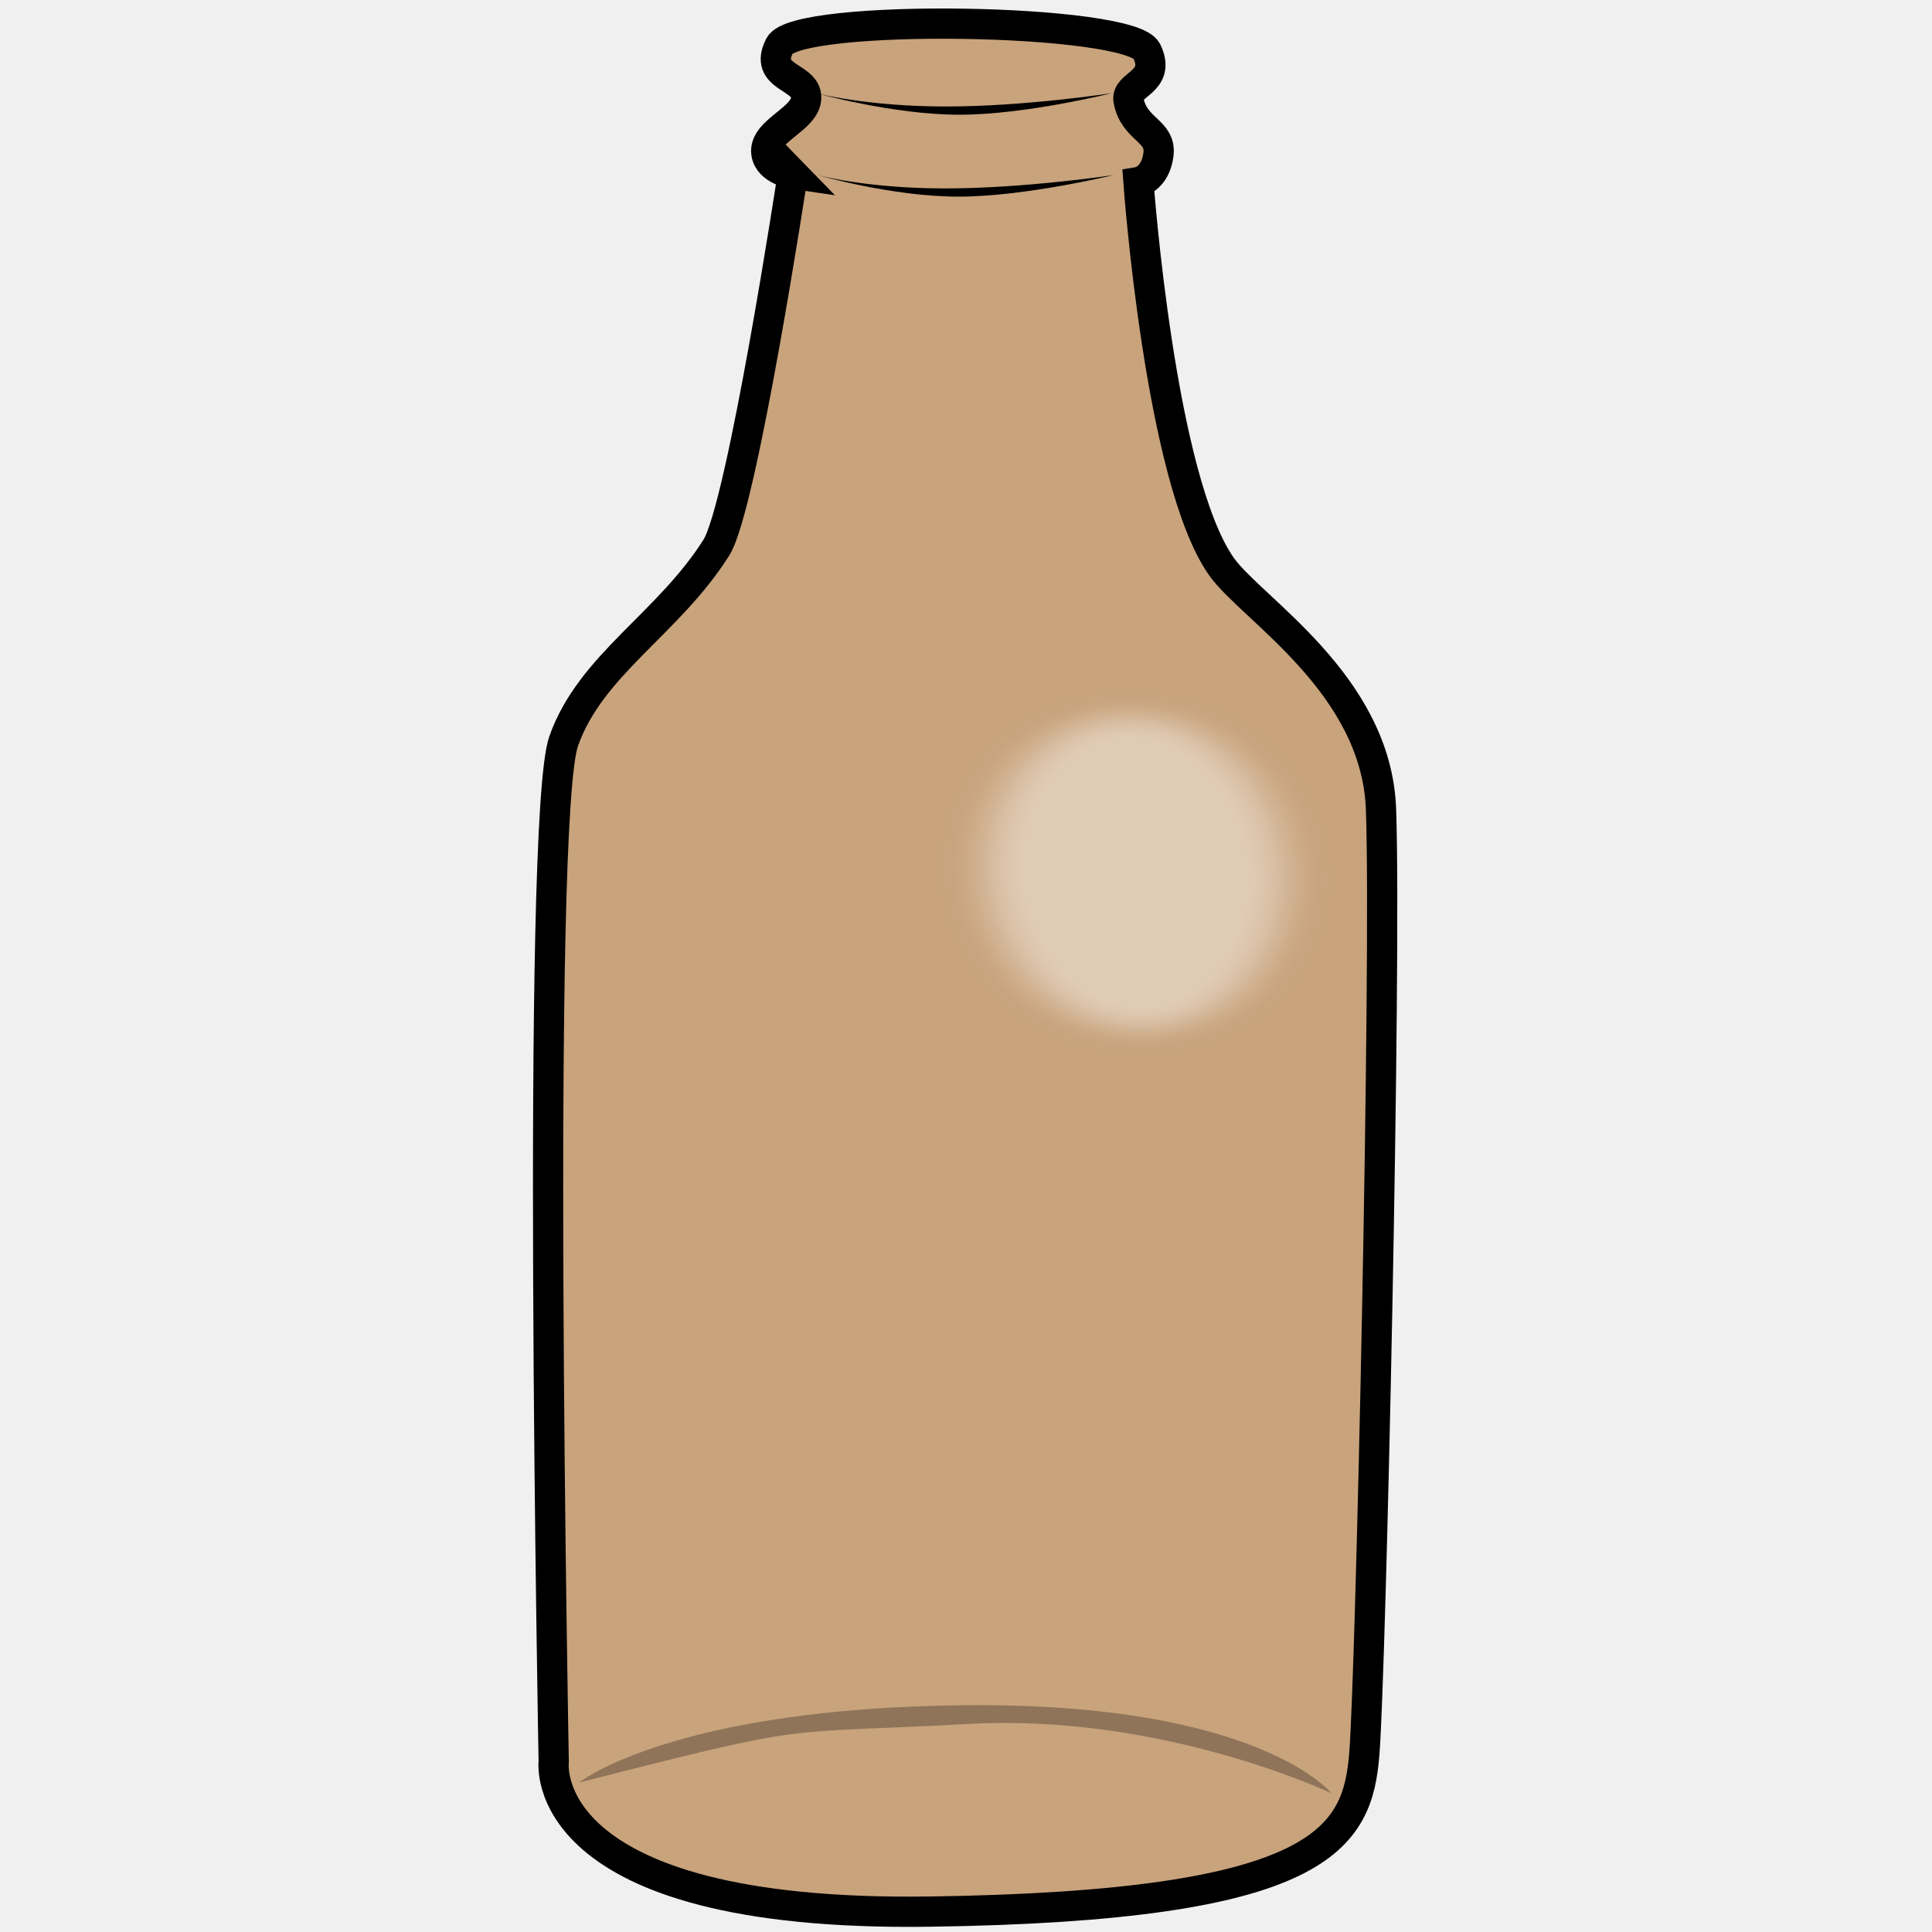
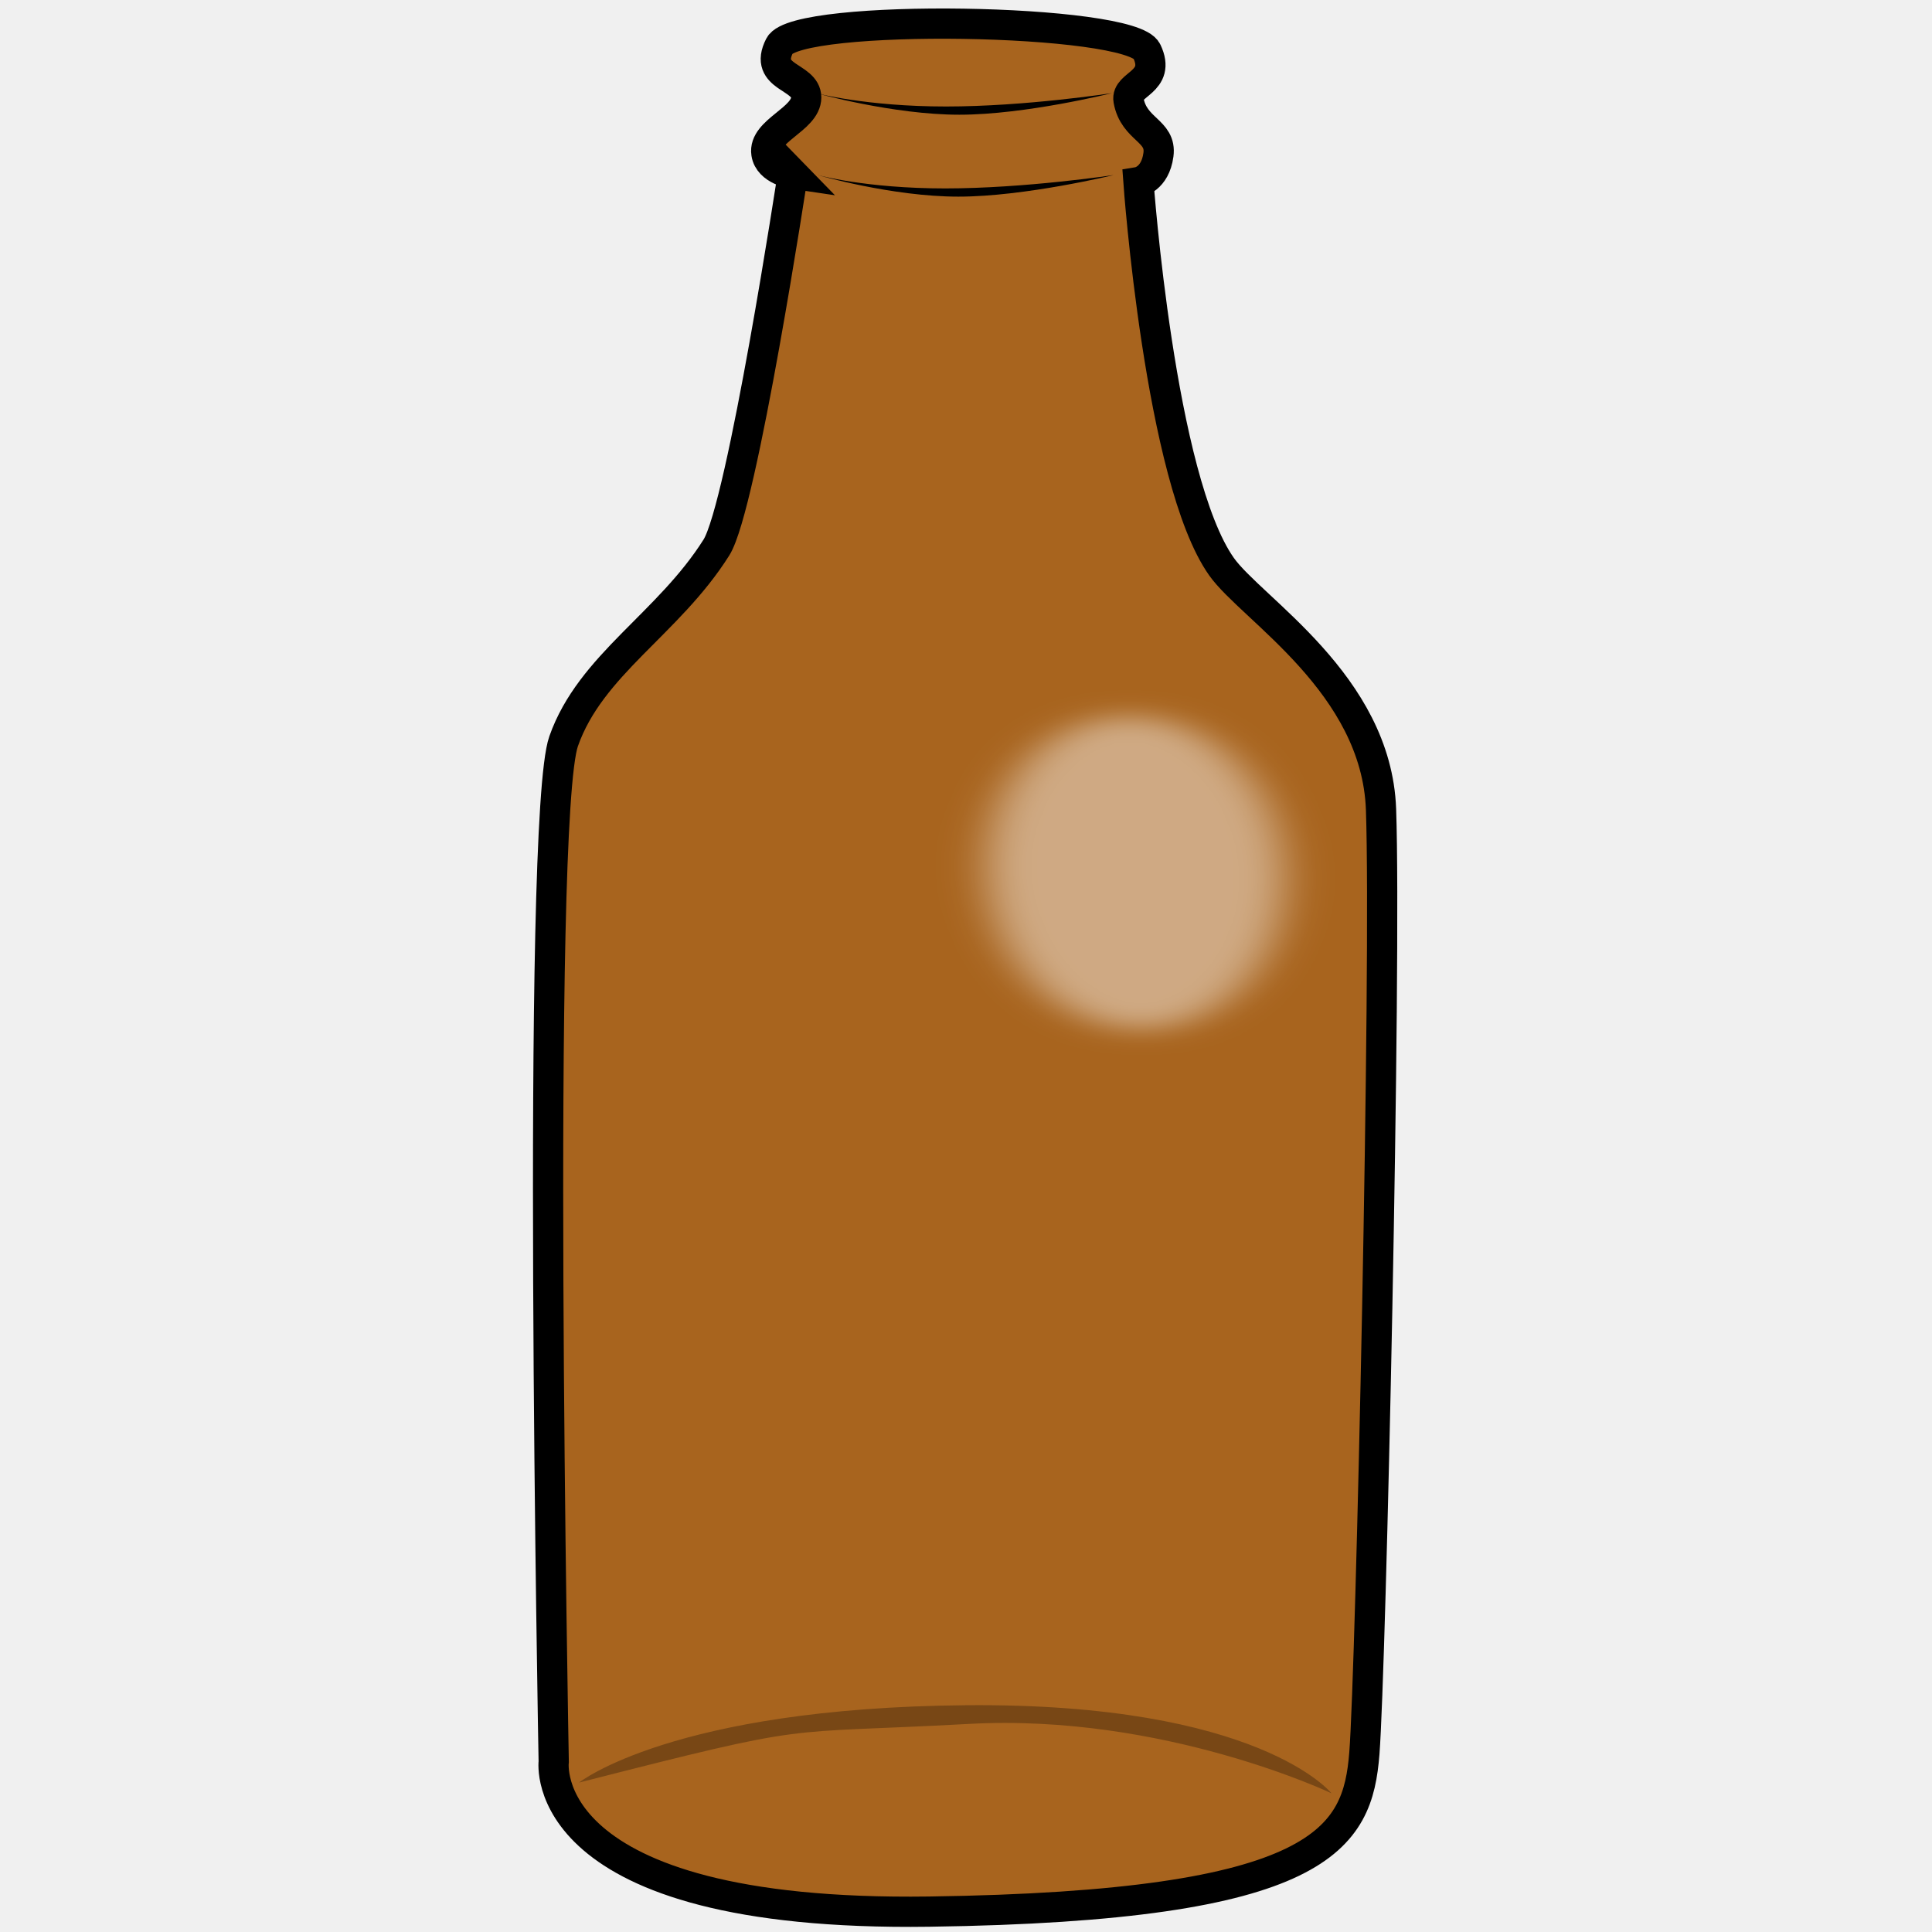
<svg xmlns="http://www.w3.org/2000/svg" width="64" height="64" viewBox="0 0 16.933 16.933" version="1.1" id="svg8">
  <defs id="defs2">
    <filter style="color-interpolation-filters:sRGB" id="filter9271" x="-0.145" width="1.289" y="-0.138" height="1.275">
      <feGaussianBlur stdDeviation="0.157" id="feGaussianBlur9273" />
    </filter>
  </defs>
  <g id="layer1" transform="translate(0,-280.0666)">
-     <path style="fill:#a8641e;fill-opacity:0.548;stroke:#000000;stroke-width:0.265;stroke-linecap:butt;stroke-linejoin:miter;stroke-miterlimit:4;stroke-dasharray:none;stroke-opacity:1" d="m 6.949,281.589 c 0,0 -0.443,2.915 -0.67,3.276 -0.422,0.67 -1.103,1.027 -1.339,1.698 -0.243,0.691 -0.087,8.943 -0.087,8.943 0,0 -0.175,1.363 3.29,1.315 3.465,-0.048 3.756,-0.646 3.815,-1.387 0.058,-0.741 0.194,-6.899 0.146,-8.273 -0.039,-1.102 -1.136,-1.757 -1.398,-2.128 -0.541,-0.765 -0.728,-3.371 -0.728,-3.371 0,0 0.146,-0.024 0.175,-0.239 0.029,-0.215 -0.215,-0.216 -0.262,-0.478 -0.026,-0.144 0.291,-0.155 0.16,-0.43 -0.138,-0.289 -3.072,-0.335 -3.218,-0.048 -0.146,0.287 0.233,0.263 0.233,0.454 0,0.191 -0.379,0.292 -0.349,0.49 0.022,0.148 0.233,0.179 0.233,0.179 z" id="path7865" />
+     <path style="fill:#a8641e;fill-opacity:1;stroke:#000000;stroke-width:0.265;stroke-linecap:butt;stroke-linejoin:miter;stroke-miterlimit:4;stroke-dasharray:none;stroke-opacity:1" d="m 6.949,281.589 c 0,0 -0.443,2.915 -0.67,3.276 -0.422,0.67 -1.103,1.027 -1.339,1.698 -0.243,0.691 -0.087,8.943 -0.087,8.943 0,0 -0.175,1.363 3.29,1.315 3.465,-0.048 3.756,-0.646 3.815,-1.387 0.058,-0.741 0.194,-6.899 0.146,-8.273 -0.039,-1.102 -1.136,-1.757 -1.398,-2.128 -0.541,-0.765 -0.728,-3.371 -0.728,-3.371 0,0 0.146,-0.024 0.175,-0.239 0.029,-0.215 -0.215,-0.216 -0.262,-0.478 -0.026,-0.144 0.291,-0.155 0.16,-0.43 -0.138,-0.289 -3.072,-0.335 -3.218,-0.048 -0.146,0.287 0.233,0.263 0.233,0.454 0,0.191 -0.379,0.292 -0.349,0.49 0.022,0.148 0.233,0.179 0.233,0.179 z" id="path7865" />
    <path style="fill:#000000;stroke:none;stroke-width:0.037px;stroke-linecap:butt;stroke-linejoin:miter;stroke-opacity:1" d="m 7.153,280.883 c 0,0 0.673,0.189 1.255,0.189 0.582,0 1.336,-0.189 1.336,-0.189 0,0 -0.754,0.117 -1.453,0.117 -0.699,0 -1.139,-0.117 -1.139,-0.117 z" id="path7867" />
    <path style="fill:#000000;stroke:none;stroke-width:0.037px;stroke-linecap:butt;stroke-linejoin:miter;stroke-opacity:1" d="m 7.168,281.601 c 0,0 0.649,0.189 1.232,0.189 0.582,0 1.36,-0.189 1.36,-0.189 0,0 -0.777,0.117 -1.476,0.117 -0.699,0 -1.115,-0.117 -1.115,-0.117 z" id="path7867-7" />
    <path style="fill:#000000;stroke:none;stroke-width:0.265px;stroke-linecap:butt;stroke-linejoin:miter;stroke-opacity:1;fill-opacity:0.289" d="m 5.075,295.69 c 0,0 0.819,-0.655 3.391,-0.678 2.572,-0.023 3.204,0.772 3.204,0.772 0,0 -1.473,-0.702 -3.181,-0.608 -1.707,0.093 -1.31,-0.023 -3.414,0.514 z" id="path7888" />
    <ellipse style="opacity:0.92;fill:#ffffff;fill-opacity:0.487;stroke:none;stroke-width:0.264;stroke-miterlimit:4;stroke-dasharray:none;filter:url(#filter9271)" id="path8561" cx="-74.243" cy="278.628" rx="1.296" ry="1.381" transform="matrix(0.9585404,-0.2849566,0.2911266,0.9566845,0,0)" />
  </g>
</svg>
